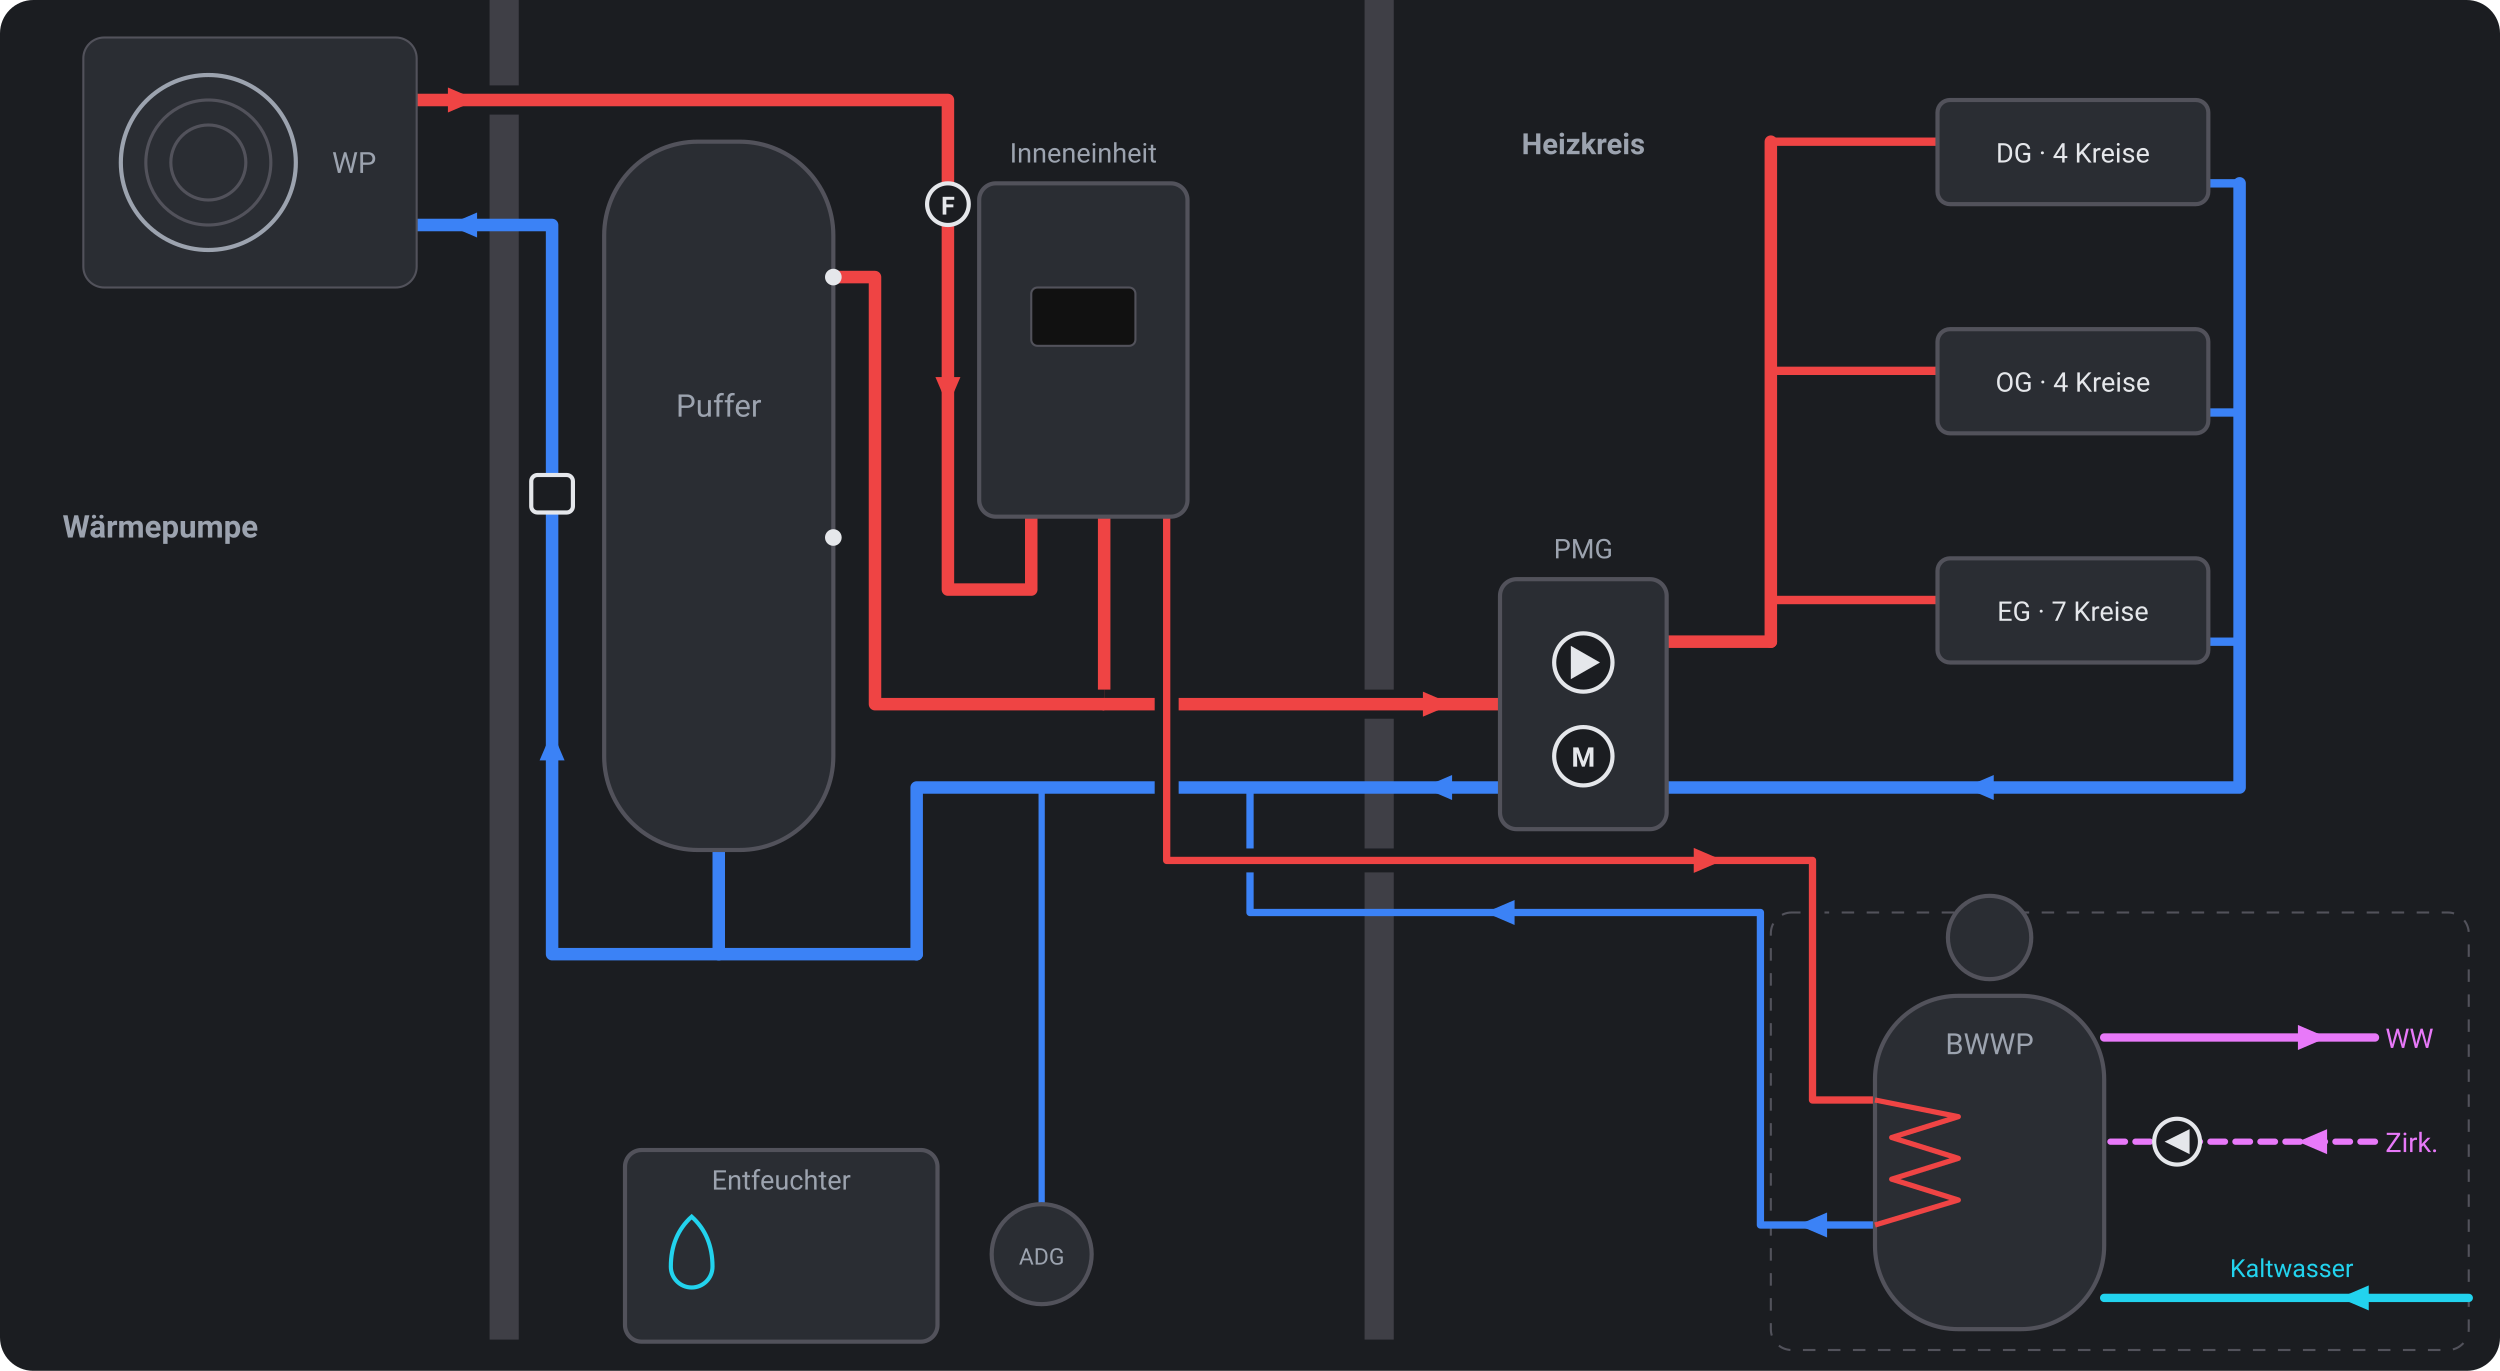
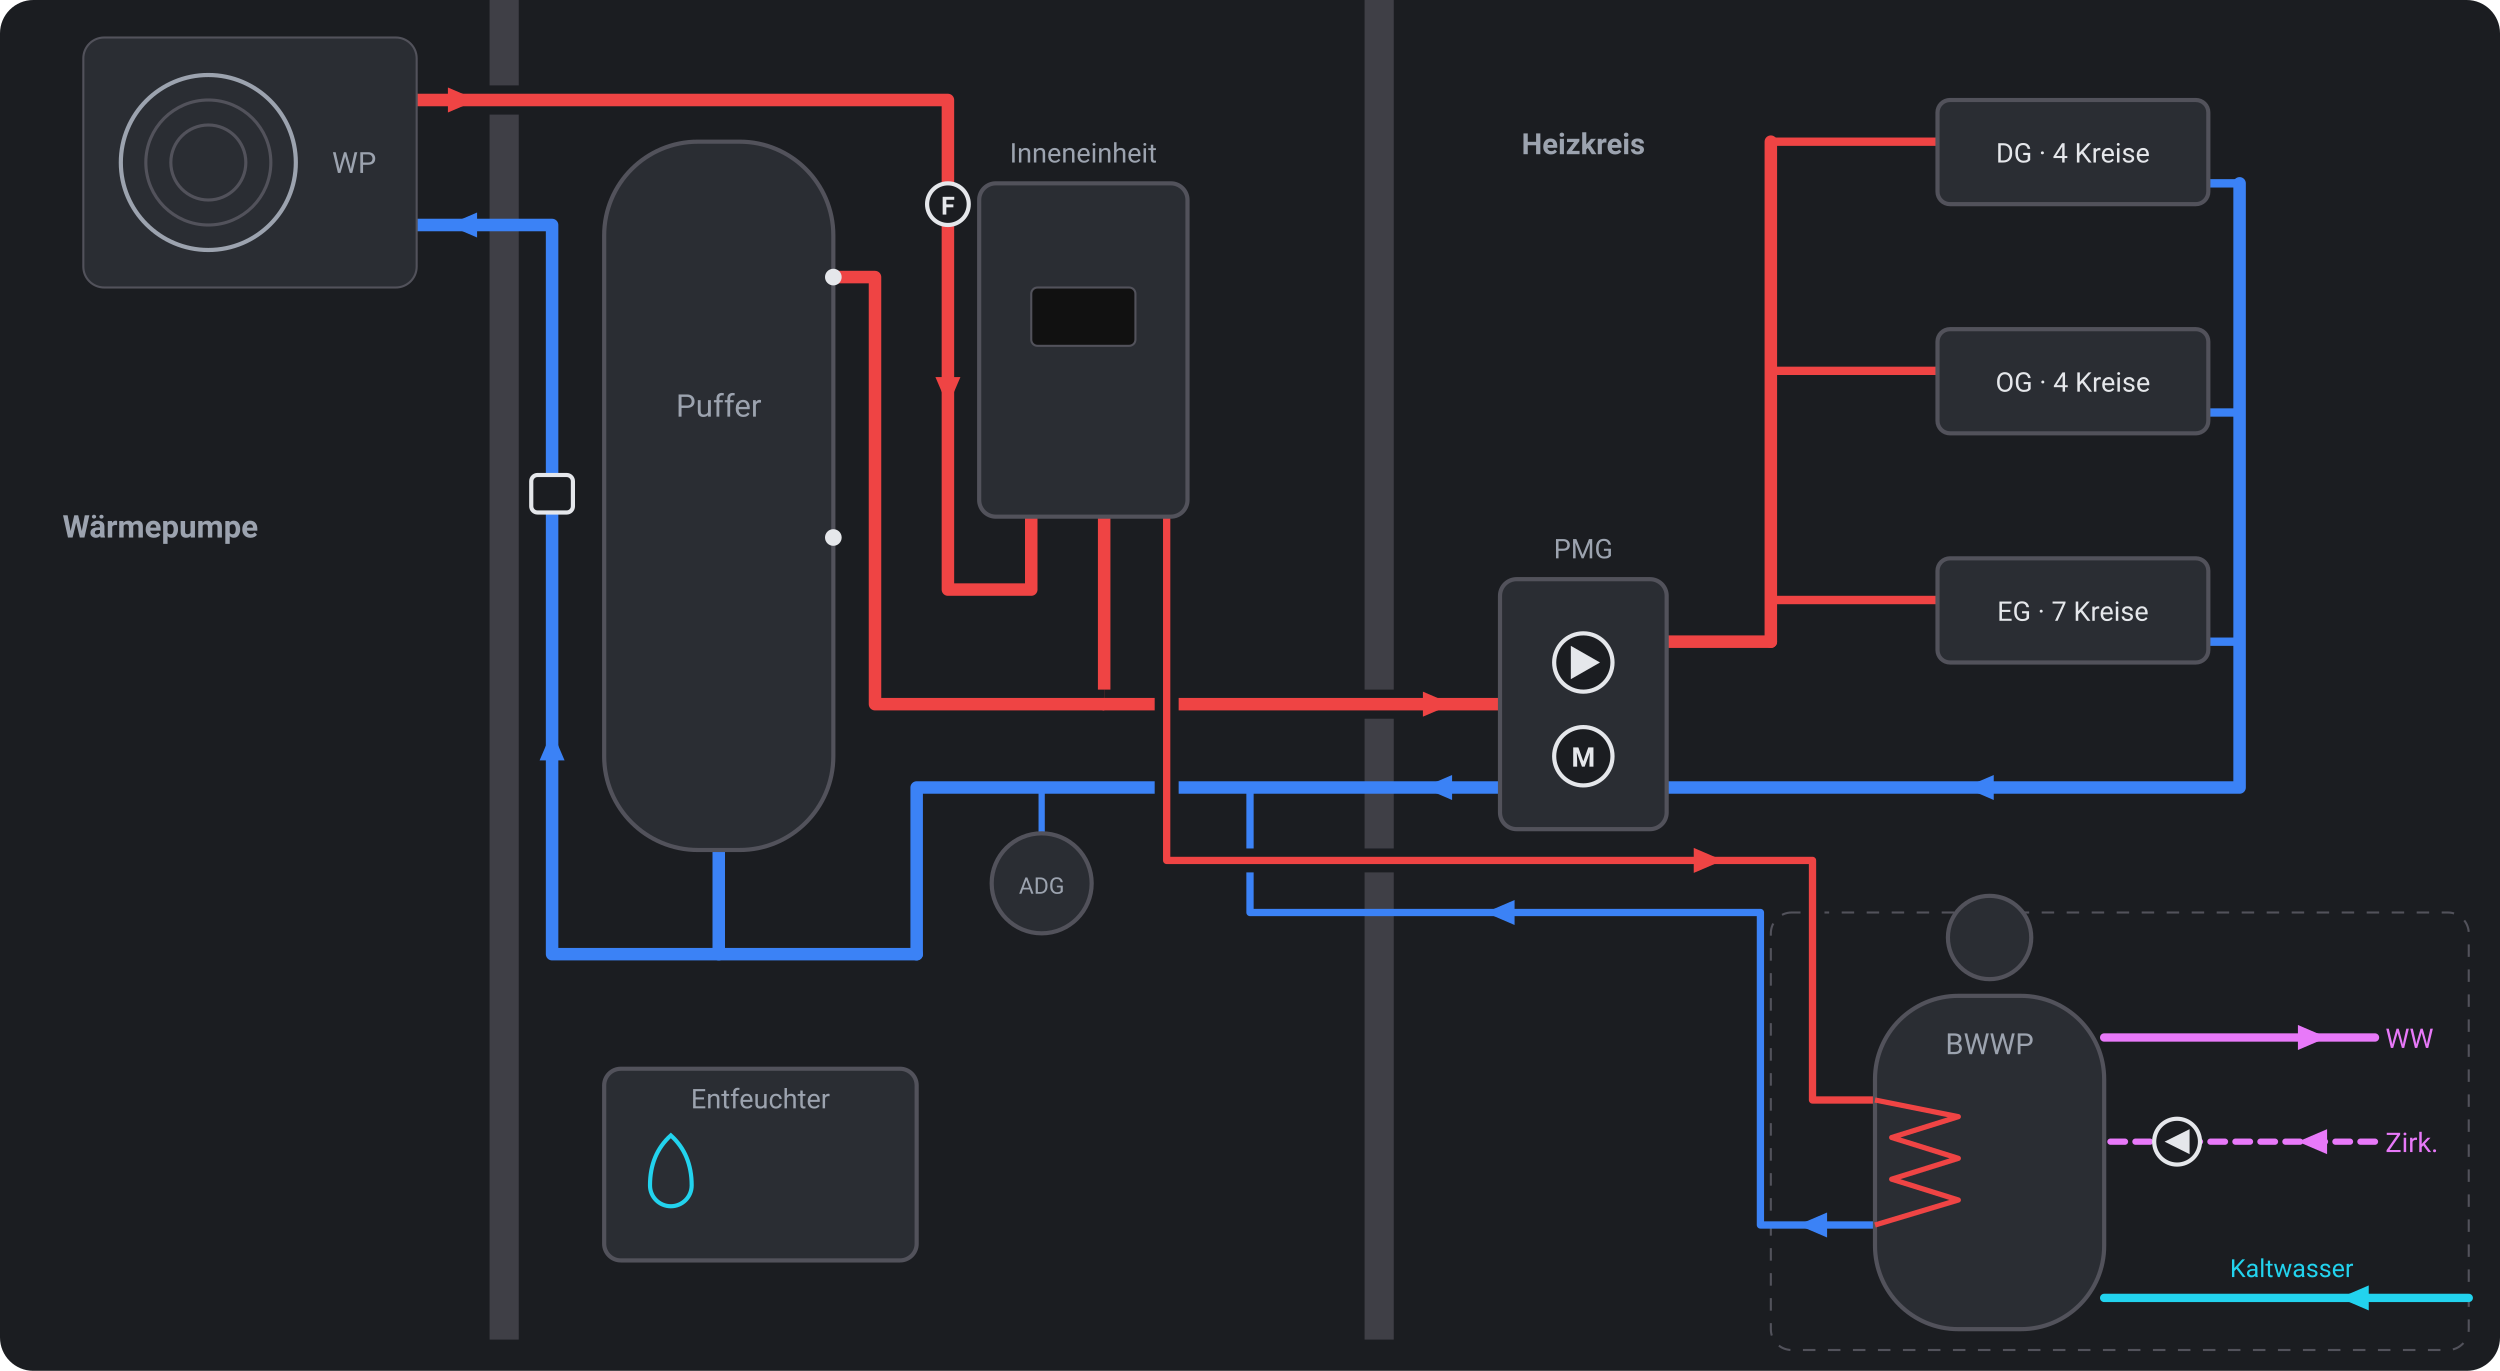
<svg xmlns="http://www.w3.org/2000/svg" viewBox="0 62 1200 658" width="1200" height="658">
  <rect y="62" width="1200" height="658" rx="16" fill="#1b1d21" />
  <rect x="235" y="62" width="14" height="643" fill="#3f3f46" />
  <rect x="655" y="62" width="14" height="643" fill="#3f3f46" />
  <rect x="850" y="500" width="335" height="210" rx="10" fill="none" stroke="#52525b" stroke-dasharray="6 6" />
  <path d="M440,520 H265 V170 H200" fill="none" stroke="#3b82f6" stroke-width="6" stroke-linejoin="round" stroke-linecap="round" />
  <path d="M345,470 V520" fill="none" stroke="#3b82f6" stroke-width="6" stroke-linejoin="round" stroke-linecap="round" />
  <path d="M720,440 H440 V520" fill="none" stroke="#3b82f6" stroke-width="6" stroke-linejoin="round" stroke-linecap="round" />
  <path d="M900,650 H845 V500 H600 V440" fill="none" stroke="#3b82f6" stroke-width="3.5" stroke-linejoin="round" stroke-linecap="round" />
  <path d="M1075,150 V440 H800" fill="none" stroke="#3b82f6" stroke-width="6" stroke-linejoin="round" stroke-linecap="round" />
  <path d="M1060,150 H1075" fill="none" stroke="#3b82f6" stroke-width="4" stroke-linejoin="round" stroke-linecap="round" />
  <path d="M1060,260 H1075" fill="none" stroke="#3b82f6" stroke-width="4" stroke-linejoin="round" stroke-linecap="round" />
  <path d="M1060,370 H1075" fill="none" stroke="#3b82f6" stroke-width="4" stroke-linejoin="round" stroke-linecap="round" />
-   <path d="M500,440 V640" fill="none" stroke="#3b82f6" stroke-width="3" stroke-linejoin="round" stroke-linecap="round" />
+   <path d="M500,440 V462" fill="none" stroke="#3b82f6" stroke-width="3" stroke-linejoin="round" stroke-linecap="round" />
  <path d="M200,110 H455 V345 H495 V310" fill="none" stroke="#1b1d21" stroke-width="14" stroke-linejoin="round" />
  <path d="M200,110 H455 V345 H495 V310" fill="none" stroke="#ef4444" stroke-width="6" stroke-linejoin="round" stroke-linecap="round" />
  <path d="M530,310 V400" fill="none" stroke="#1b1d21" stroke-width="14" stroke-linejoin="round" />
  <path d="M530,310 V400" fill="none" stroke="#ef4444" stroke-width="6" stroke-linejoin="round" stroke-linecap="round" />
  <path d="M530,400 H420 V195 H400" fill="none" stroke="#1b1d21" stroke-width="14" stroke-linejoin="round" />
  <path d="M530,400 H420 V195 H400" fill="none" stroke="#ef4444" stroke-width="6" stroke-linejoin="round" stroke-linecap="round" />
  <path d="M530,400 H720" fill="none" stroke="#1b1d21" stroke-width="14" stroke-linejoin="round" />
  <path d="M530,400 H720" fill="none" stroke="#ef4444" stroke-width="6" stroke-linejoin="round" stroke-linecap="round" />
  <path d="M560,310 V475 H870 V590 H900" fill="none" stroke="#1b1d21" stroke-width="11.5" stroke-linejoin="round" />
  <path d="M560,310 V475 H870 V590 H900" fill="none" stroke="#ef4444" stroke-width="3.5" stroke-linejoin="round" stroke-linecap="round" />
  <path d="M800,370 H850" fill="none" stroke="#ef4444" stroke-width="6" stroke-linejoin="round" stroke-linecap="round" />
  <path d="M850,130 V370" fill="none" stroke="#ef4444" stroke-width="6" stroke-linejoin="round" stroke-linecap="round" />
  <path d="M850,130 H930" fill="none" stroke="#ef4444" stroke-width="4" stroke-linejoin="round" stroke-linecap="round" />
  <path d="M850,240 H930" fill="none" stroke="#ef4444" stroke-width="4" stroke-linejoin="round" stroke-linecap="round" />
  <path d="M850,350 H930" fill="none" stroke="#ef4444" stroke-width="4" stroke-linejoin="round" stroke-linecap="round" />
  <polygon points="215,104 229,110 215,116" fill="#ef4444" />
  <polygon points="229,164 215,170 229,176" fill="#3b82f6" />
  <polygon points="259,427 265,413 271,427" fill="#3b82f6" />
  <polygon points="683,394 697,400 683,406" fill="#ef4444" />
  <polygon points="813,469 827,475 813,481" fill="#ef4444" />
  <polygon points="697,434 683,440 697,446" fill="#3b82f6" />
  <polygon points="957,434 943,440 957,446" fill="#3b82f6" />
  <polygon points="877,644 863,650 877,656" fill="#3b82f6" />
  <polygon points="727,494 713,500 727,506" fill="#3b82f6" />
  <polygon points="449,243 455,257 461,243" fill="#ef4444" />
  <rect x="40" y="80" width="160" height="120" rx="10" fill="#2a2d33" stroke="#52525b" />
  <circle cx="100" cy="140" r="42" fill="none" stroke="#9ca3af" stroke-width="2" />
  <circle cx="100" cy="140" r="30" fill="none" stroke="#52525b" stroke-width="1.5" />
  <circle cx="100" cy="140" r="18" fill="none" stroke="#52525b" stroke-width="1.5" />
  <text x="170" y="145" font-size="14" fill="#9ca3af" text-anchor="middle" font-weight="normal" font-family="-apple-system,Segoe UI,Roboto,sans-serif">WP</text>
  <circle cx="455" cy="160" r="10" fill="#1b1d21" stroke="#e5e7eb" stroke-width="2" />
  <text x="455" y="165" font-size="12" fill="#e5e7eb" text-anchor="middle" font-weight="600" font-family="-apple-system,Segoe UI,Roboto,sans-serif">F</text>
  <rect x="255" y="290" width="20" height="18" rx="3" fill="#1b1d21" stroke="#e5e7eb" stroke-width="2" />
  <rect x="290" y="130" width="110" height="340" rx="45" fill="#2a2d33" stroke="#52525b" stroke-width="2" />
  <text x="345" y="262" font-size="15" fill="#9ca3af" text-anchor="middle" font-weight="normal" font-family="-apple-system,Segoe UI,Roboto,sans-serif">Puffer</text>
  <circle cx="400" cy="195" r="4" fill="#e5e7eb" />
  <circle cx="400" cy="320" r="4" fill="#e5e7eb" />
  <rect x="470" y="150" width="100" height="160" rx="8" fill="#2a2d33" stroke="#52525b" stroke-width="2" />
  <rect x="495" y="200" width="50" height="28" rx="3" fill="#111" stroke="#52525b" />
  <text x="520" y="140" font-size="13" fill="#9ca3af" text-anchor="middle" font-weight="normal" font-family="-apple-system,Segoe UI,Roboto,sans-serif">Inneneinheit</text>
-   <circle cx="500" cy="664" r="24" fill="#2a2d33" stroke="#52525b" stroke-width="2" />
-   <text x="500" y="669" font-size="11" fill="#9ca3af" text-anchor="middle" font-weight="normal" font-family="-apple-system,Segoe UI,Roboto,sans-serif">ADG</text>
+   <circle cx="500" cy="486" r="24" fill="#2a2d33" stroke="#52525b" stroke-width="2" />
+   <text x="500" y="491" font-size="11" fill="#9ca3af" text-anchor="middle" font-weight="normal" font-family="-apple-system,Segoe UI,Roboto,sans-serif">ADG</text>
  <rect x="720" y="340" width="80" height="120" rx="8" fill="#2a2d33" stroke="#52525b" stroke-width="2" />
  <circle cx="760" cy="380" r="14" fill="#1b1d21" stroke="#e5e7eb" stroke-width="2" />
  <polygon points="754,372 754,388 768,380" fill="#e5e7eb" />
  <circle cx="760" cy="425" r="14" fill="#1b1d21" stroke="#e5e7eb" stroke-width="2" />
  <text x="760" y="430" font-size="13" fill="#e5e7eb" text-anchor="middle" font-weight="600" font-family="-apple-system,Segoe UI,Roboto,sans-serif">M</text>
  <text x="760" y="330" font-size="13" fill="#9ca3af" text-anchor="middle" font-weight="normal" font-family="-apple-system,Segoe UI,Roboto,sans-serif">PMG</text>
  <rect x="930" y="110" width="130" height="50" rx="6" fill="#2a2d33" stroke="#52525b" stroke-width="2" />
  <text x="995" y="140" font-size="13" fill="#e5e7eb" text-anchor="middle" font-weight="normal" font-family="-apple-system,Segoe UI,Roboto,sans-serif">DG · 4 Kreise</text>
  <rect x="930" y="220" width="130" height="50" rx="6" fill="#2a2d33" stroke="#52525b" stroke-width="2" />
  <text x="995" y="250" font-size="13" fill="#e5e7eb" text-anchor="middle" font-weight="normal" font-family="-apple-system,Segoe UI,Roboto,sans-serif">OG · 4 Kreise</text>
  <rect x="930" y="330" width="130" height="50" rx="6" fill="#2a2d33" stroke="#52525b" stroke-width="2" />
  <text x="995" y="360" font-size="13" fill="#e5e7eb" text-anchor="middle" font-weight="normal" font-family="-apple-system,Segoe UI,Roboto,sans-serif">EG · 7 Kreise</text>
  <rect x="900" y="540" width="110" height="160" rx="40" fill="#2a2d33" stroke="#52525b" stroke-width="2" />
  <text x="955" y="568" font-size="14" fill="#9ca3af" text-anchor="middle" font-weight="normal" font-family="-apple-system,Segoe UI,Roboto,sans-serif">BWWP</text>
  <circle cx="955" cy="512" r="20" fill="#2a2d33" stroke="#52525b" stroke-width="2" />
  <polyline points="900,590 940,598 908,608 940,618 908,628 940,638 900,650" fill="none" stroke="#ef4444" stroke-width="2.5" stroke-linejoin="round" />
  <path d="M1010,560 H1140" fill="none" stroke="#e879f9" stroke-width="4" stroke-linejoin="round" stroke-linecap="round" />
  <path d="M1140,610 H1010" fill="none" stroke="#e879f9" stroke-width="3" stroke-linejoin="round" stroke-linecap="round" stroke-dasharray="7 5" />
  <path d="M1185,685 H1010" fill="none" stroke="#22d3ee" stroke-width="4" stroke-linejoin="round" stroke-linecap="round" />
  <polygon points="1103,554 1117,560 1103,566" fill="#e879f9" />
  <polygon points="1117,604 1103,610 1117,616" fill="#e879f9" />
  <polygon points="1137,679 1123,685 1137,691" fill="#22d3ee" />
  <text x="1145" y="565" font-size="13" fill="#e879f9" text-anchor="start" font-weight="normal" font-family="-apple-system,Segoe UI,Roboto,sans-serif">WW</text>
  <text x="1145" y="615" font-size="13" fill="#e879f9" text-anchor="start" font-weight="normal" font-family="-apple-system,Segoe UI,Roboto,sans-serif">Zirk.</text>
  <circle cx="1045" cy="610" r="11" fill="#1b1d21" stroke="#e5e7eb" stroke-width="2" />
  <polygon points="1051,604 1051,616 1039,610" fill="#e5e7eb" />
  <text x="1100" y="675" font-size="12" fill="#22d3ee" text-anchor="middle" font-weight="normal" font-family="-apple-system,Segoe UI,Roboto,sans-serif">Kaltwasser</text>
-   <rect x="300" y="614" width="150" height="92" rx="8" fill="#2a2d33" stroke="#52525b" stroke-width="2" />
-   <text x="375" y="633" font-size="13" fill="#9ca3af" text-anchor="middle" font-weight="normal" font-family="-apple-system,Segoe UI,Roboto,sans-serif">Entfeuchter</text>
-   <path d="M322,670 q0,-15 10,-24 q10,9 10,24 a10,10 0 0 1 -20,0 z" fill="none" stroke="#22d3ee" stroke-width="2" />
+   <rect x="290" y="575" width="150" height="92" rx="8" fill="#2a2d33" stroke="#52525b" stroke-width="2" />
+   <text x="365" y="594" font-size="13" fill="#9ca3af" text-anchor="middle" font-weight="normal" font-family="-apple-system,Segoe UI,Roboto,sans-serif">Entfeuchter</text>
+   <path d="M312,631 q0,-15 10,-24 q10,9 10,24 a10,10 0 0 1 -20,0 z" fill="none" stroke="#22d3ee" stroke-width="2" />
  <text x="30" y="320" font-size="15" fill="#9ca3af" text-anchor="start" font-weight="600" font-family="-apple-system,Segoe UI,Roboto,sans-serif">Wärmepumpe</text>
  <text x="760" y="136" font-size="14" fill="#9ca3af" text-anchor="middle" font-weight="600" font-family="-apple-system,Segoe UI,Roboto,sans-serif">Heizkreis</text>
</svg>
